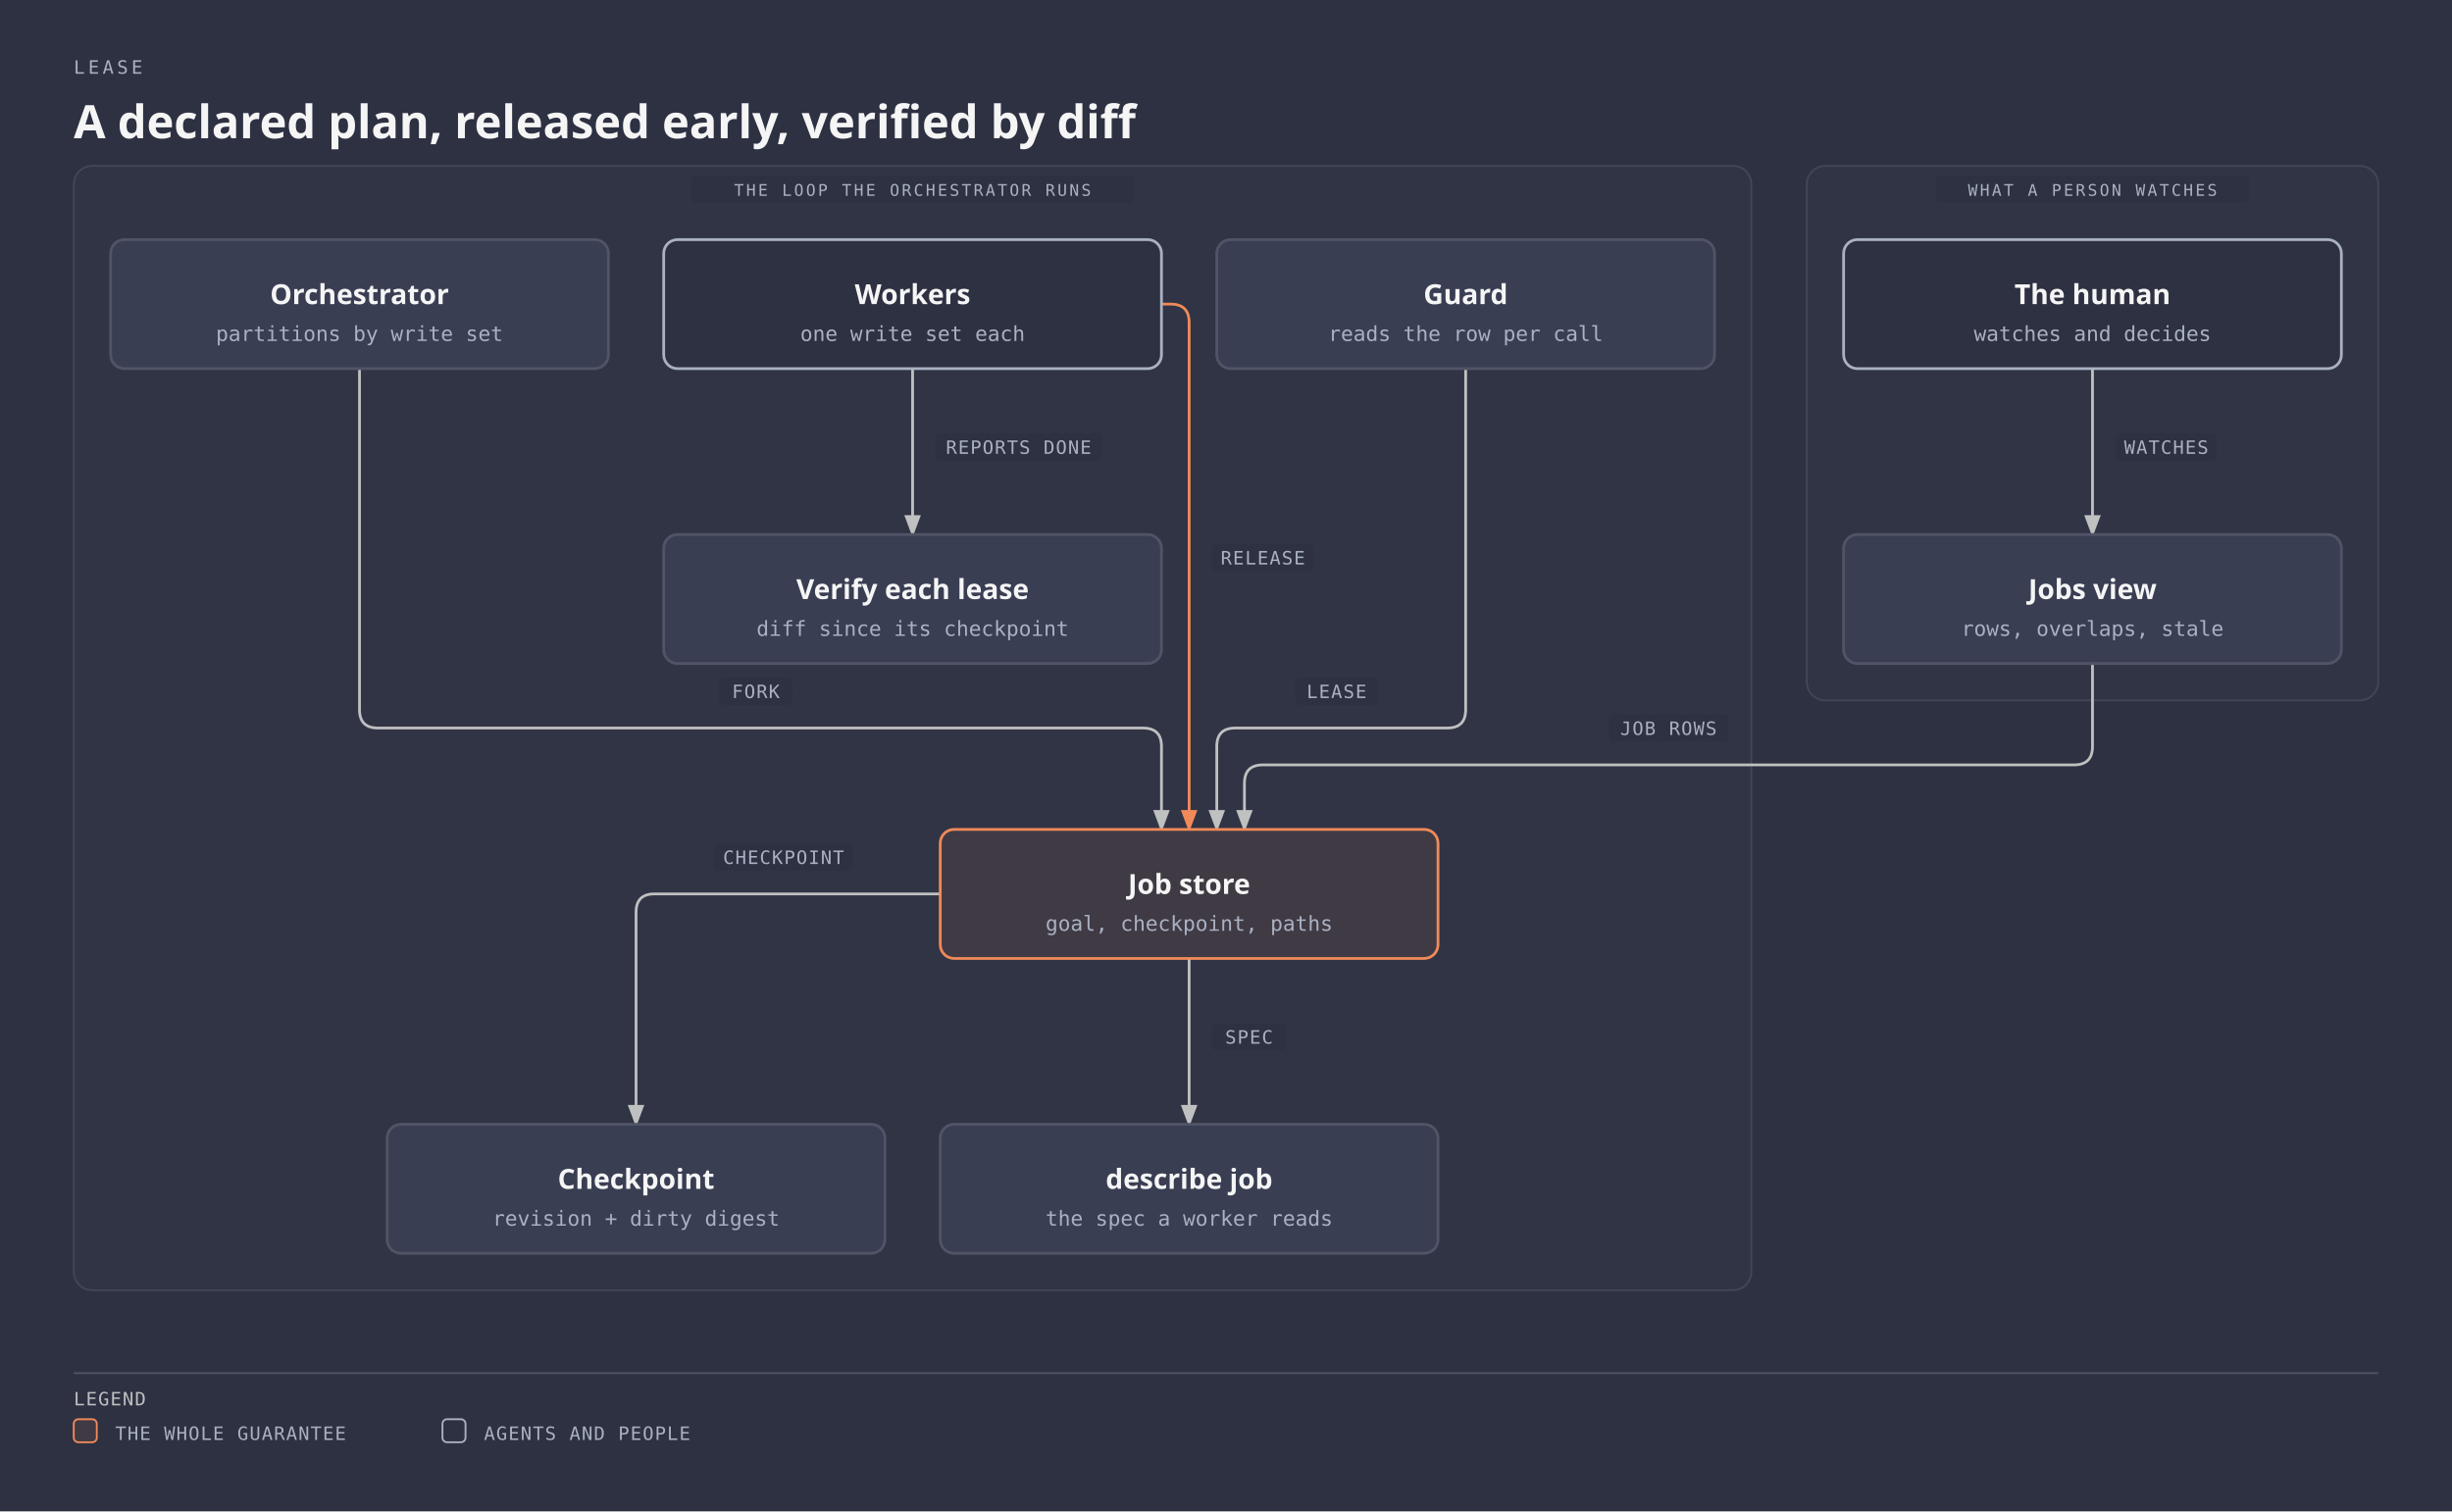
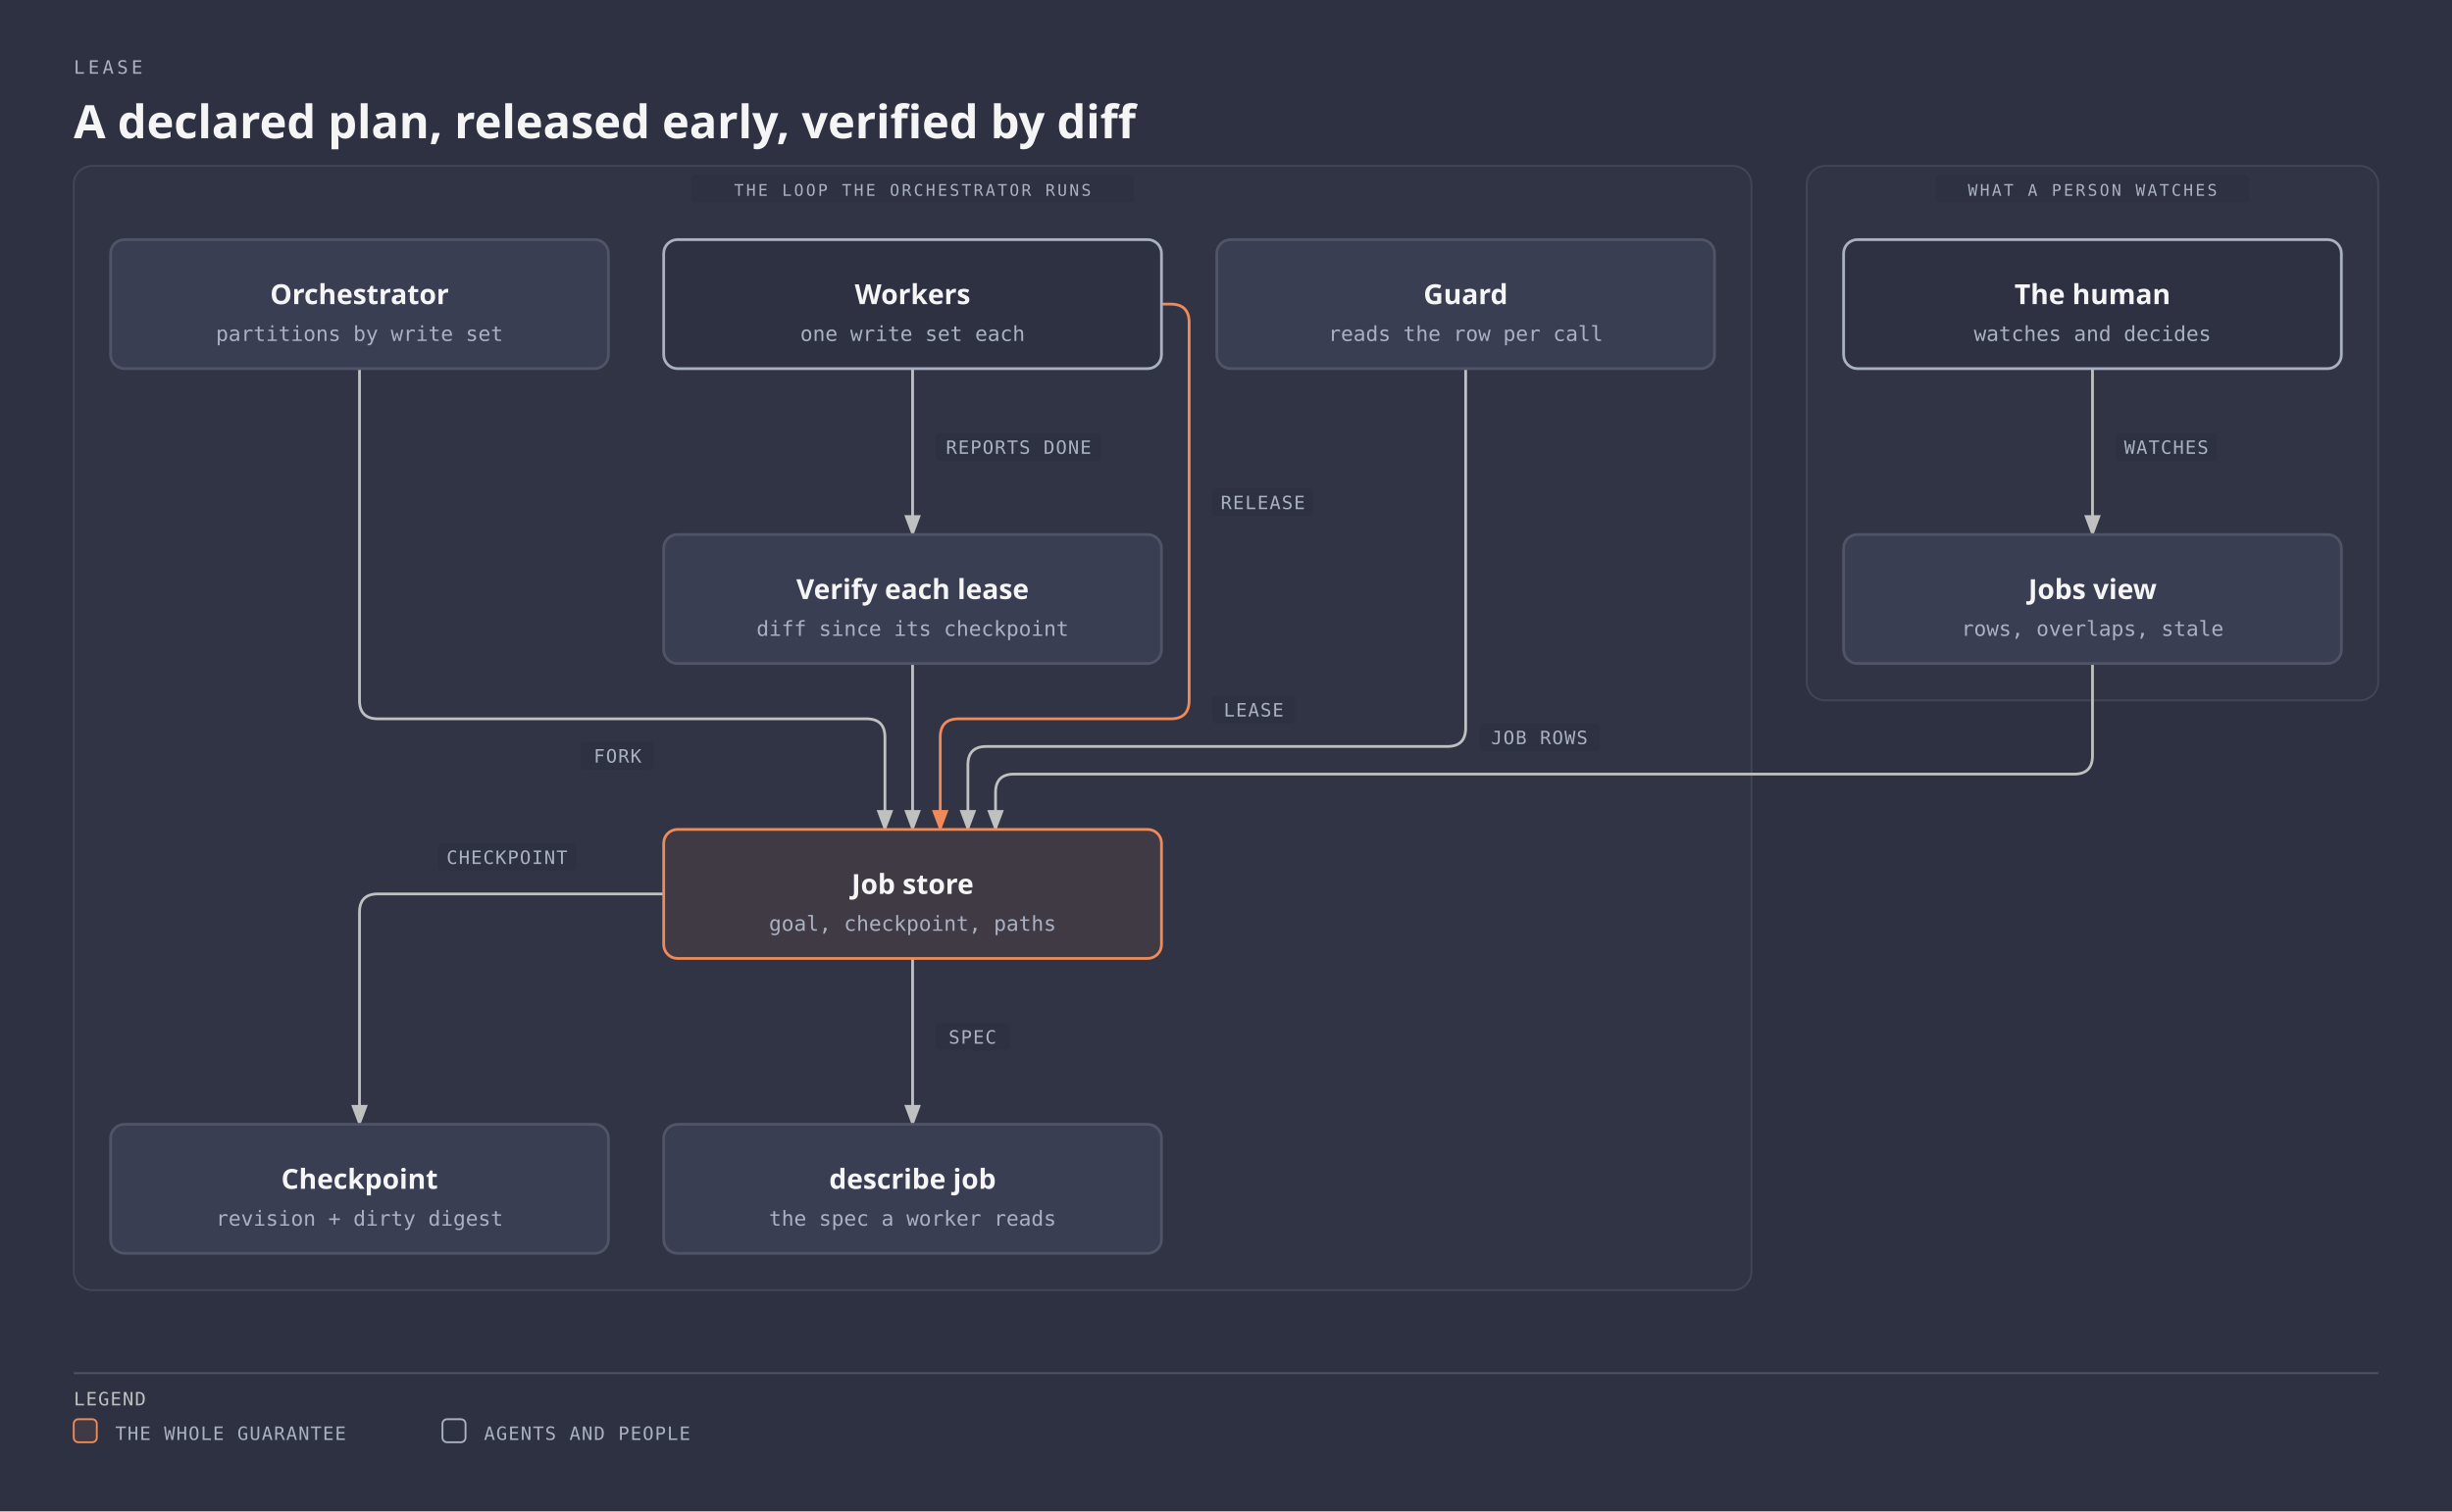
<svg xmlns="http://www.w3.org/2000/svg" viewBox="0 0 1064 656" width="1064" height="656" role="img" aria-labelledby="lease-loop-title lease-loop-desc" class="magus-diagram">
  <defs>
    <marker id="lease-loop-arrow-default" markerWidth="8" markerHeight="6" refX="7" refY="3" orient="auto">
      <polygon points="0 0, 8 3, 0 6" fill="#bfc0c0" />
    </marker>
    <marker id="lease-loop-arrow-accent" markerWidth="8" markerHeight="6" refX="7" refY="3" orient="auto">
      <polygon points="0 0, 8 3, 0 6" fill="#f08a59" />
    </marker>
    <marker id="lease-loop-arrow-link" markerWidth="8" markerHeight="6" refX="7" refY="3" orient="auto">
      <polygon points="0 0, 8 3, 0 6" fill="#6a95d8" />
    </marker>
  </defs>
  <rect width="100%" height="100%" fill="#2d3142" />
  <text x="32" y="32" fill="#a9b1c2" font-family="monospace" font-size="8" style="font-variant-ligatures:none" letter-spacing="0.18em">LEASE</text>
  <text x="32" y="60" fill="#f5f5f5" font-family="sans-serif" font-size="20" font-weight="600">A declared plan, released early, verified by diff</text>
  <g transform="translate(0,40)">
    <rect x="32" y="32" width="728" height="488" rx="8" fill="#f5f5f5" stroke="#f5f5f5" fill-opacity="0.02" stroke-opacity="0.1" stroke-width="0.8" />
    <rect x="300" y="36" width="192" height="12" rx="2" fill="#2d3142" />
    <text x="396" y="45" fill="#a9b1c2" font-family="monospace" font-size="7" style="font-variant-ligatures:none" text-anchor="middle" letter-spacing="0.14em">THE LOOP THE ORCHESTRATOR RUNS</text>
    <rect x="784" y="32" width="248" height="232" rx="8" fill="#f5f5f5" stroke="#f5f5f5" fill-opacity="0.02" stroke-opacity="0.1" stroke-width="0.8" />
    <rect x="840" y="36" width="136" height="12" rx="2" fill="#2d3142" />
    <text x="908" y="45" fill="#a9b1c2" font-family="monospace" font-size="7" style="font-variant-ligatures:none" text-anchor="middle" letter-spacing="0.14em">WHAT A PERSON WATCHES</text>
-     <path data-edge="external:Orchestrator-&gt;internal/job" id="lease-loop-edge-external_3aOrchestrator-internal_2fjob" d="M 156 120 L 156 268 Q 156 276 164 276 L 496 276 Q 504 276 504 284 L 504 320" fill="none" stroke="#bfc0c0" stroke-width="1.2" marker-end="url(#lease-loop-arrow-default)" />
-     <path data-edge="internal/job-&gt;vcs" id="lease-loop-edge-internal_2fjob-vcs" d="M 408 348 L 284 348 Q 276 348 276 356 L 276 448" fill="none" stroke="#bfc0c0" stroke-width="1.2" marker-end="url(#lease-loop-arrow-default)" />
-     <path data-edge="internal/job-&gt;internal/describe" id="lease-loop-edge-internal_2fjob-internal_2fdescribe" d="M 516 376 L 516 448" fill="none" stroke="#bfc0c0" stroke-width="1.2" marker-end="url(#lease-loop-arrow-default)" />
-     <path data-edge="external:Workers-&gt;internal/job" id="lease-loop-edge-external_3aWorkers-internal_2fjob" d="M 504 92 L 508 92 Q 516 92 516 100 L 516 320" fill="none" stroke="#f08a59" stroke-width="1.2" marker-end="url(#lease-loop-arrow-accent)" />
+     <path data-edge="external:Orchestrator-&gt;internal/job" id="lease-loop-edge-external_3aOrchestrator-internal_2fjob" d="M 156 120 L 156 264 Q 156 272 164 272 L 376 272 Q 384 272 384 280 L 384 320" fill="none" stroke="#bfc0c0" stroke-width="1.2" marker-end="url(#lease-loop-arrow-default)" />
+     <path data-edge="internal/job-&gt;vcs" id="lease-loop-edge-internal_2fjob-vcs" d="M 288 348 L 164 348 Q 156 348 156 356 L 156 448" fill="none" stroke="#bfc0c0" stroke-width="1.2" marker-end="url(#lease-loop-arrow-default)" />
+     <path data-edge="internal/job-&gt;internal/describe" id="lease-loop-edge-internal_2fjob-internal_2fdescribe" d="M 396 376 L 396 448" fill="none" stroke="#bfc0c0" stroke-width="1.2" marker-end="url(#lease-loop-arrow-default)" />
+     <path data-edge="external:Workers-&gt;internal/job" id="lease-loop-edge-external_3aWorkers-internal_2fjob" d="M 504 92 L 508 92 Q 516 92 516 100 L 516 264 Q 516 272 508 272 L 416 272 Q 408 272 408 280 L 408 320" fill="none" stroke="#f08a59" stroke-width="1.2" marker-end="url(#lease-loop-arrow-accent)" />
    <path data-edge="external:Workers-&gt;internal/changeset" id="lease-loop-edge-external_3aWorkers-internal_2fchangeset" d="M 396 120 L 396 192" fill="none" stroke="#bfc0c0" stroke-width="1.2" marker-end="url(#lease-loop-arrow-default)" />
-     <path data-edge="internal/guard-&gt;internal/job" id="lease-loop-edge-internal_2fguard-internal_2fjob" d="M 636 120 L 636 268 Q 636 276 628 276 L 536 276 Q 528 276 528 284 L 528 320" fill="none" stroke="#bfc0c0" stroke-width="1.2" marker-end="url(#lease-loop-arrow-default)" />
-     <path data-edge="internal/handler/job-&gt;internal/job" id="lease-loop-edge-internal_2fhandler_2fjob-internal_2fjob" d="M 908 248 L 908 284 Q 908 292 900 292 L 548 292 Q 540 292 540 300 L 540 320" fill="none" stroke="#bfc0c0" stroke-width="1.2" marker-end="url(#lease-loop-arrow-default)" />
+     <path data-edge="internal/guard-&gt;internal/job" id="lease-loop-edge-internal_2fguard-internal_2fjob" d="M 636 120 L 636 276 Q 636 284 628 284 L 428 284 Q 420 284 420 292 L 420 320" fill="none" stroke="#bfc0c0" stroke-width="1.2" marker-end="url(#lease-loop-arrow-default)" />
+     <path data-edge="internal/changeset-&gt;internal/job" id="lease-loop-edge-internal_2fchangeset-internal_2fjob" d="M 396 248 L 396 320" fill="none" stroke="#bfc0c0" stroke-width="1.2" marker-end="url(#lease-loop-arrow-default)" />
+     <path data-edge="internal/handler/job-&gt;internal/job" id="lease-loop-edge-internal_2fhandler_2fjob-internal_2fjob" d="M 908 248 L 908 288 Q 908 296 900 296 L 440 296 Q 432 296 432 304 L 432 320" fill="none" stroke="#bfc0c0" stroke-width="1.2" marker-end="url(#lease-loop-arrow-default)" />
    <path data-edge="external:The human-&gt;internal/handler/job" id="lease-loop-edge-external_3aThe_20human-internal_2fhandler_2fjob" d="M 908 120 L 908 192" fill="none" stroke="#bfc0c0" stroke-width="1.2" marker-end="url(#lease-loop-arrow-default)" />
-     <rect x="312" y="254" width="32" height="12" rx="2" fill="#2d3142" />
-     <text x="328" y="263" fill="#a9b1c2" font-family="monospace" font-size="8" style="font-variant-ligatures:none" text-anchor="middle" letter-spacing="0.06em">FORK</text>
-     <rect x="310" y="326" width="60" height="12" rx="2" fill="#2d3142" />
-     <text x="340" y="335" fill="#a9b1c2" font-family="monospace" font-size="8" style="font-variant-ligatures:none" text-anchor="middle" letter-spacing="0.06em">CHECKPOINT</text>
-     <rect x="526" y="404" width="32" height="12" rx="2" fill="#2d3142" />
-     <text x="542" y="413" fill="#a9b1c2" font-family="monospace" font-size="8" style="font-variant-ligatures:none" text-anchor="middle" letter-spacing="0.06em">SPEC</text>
-     <rect x="526" y="196" width="44" height="12" rx="2" fill="#2d3142" />
-     <text x="548" y="205" fill="#a9b1c2" font-family="monospace" font-size="8" style="font-variant-ligatures:none" text-anchor="middle" letter-spacing="0.06em">RELEASE</text>
+     <rect x="252" y="282" width="32" height="12" rx="2" fill="#2d3142" />
+     <text x="268" y="291" fill="#a9b1c2" font-family="monospace" font-size="8" style="font-variant-ligatures:none" text-anchor="middle" letter-spacing="0.06em">FORK</text>
+     <rect x="190" y="326" width="60" height="12" rx="2" fill="#2d3142" />
+     <text x="220" y="335" fill="#a9b1c2" font-family="monospace" font-size="8" style="font-variant-ligatures:none" text-anchor="middle" letter-spacing="0.06em">CHECKPOINT</text>
+     <rect x="406" y="404" width="32" height="12" rx="2" fill="#2d3142" />
+     <text x="422" y="413" fill="#a9b1c2" font-family="monospace" font-size="8" style="font-variant-ligatures:none" text-anchor="middle" letter-spacing="0.06em">SPEC</text>
+     <rect x="526" y="172" width="44" height="12" rx="2" fill="#2d3142" />
+     <text x="548" y="181" fill="#a9b1c2" font-family="monospace" font-size="8" style="font-variant-ligatures:none" text-anchor="middle" letter-spacing="0.06em">RELEASE</text>
    <rect x="406" y="148" width="72" height="12" rx="2" fill="#2d3142" />
    <text x="442" y="157" fill="#a9b1c2" font-family="monospace" font-size="8" style="font-variant-ligatures:none" text-anchor="middle" letter-spacing="0.06em">REPORTS DONE</text>
-     <rect x="562" y="254" width="36" height="12" rx="2" fill="#2d3142" />
-     <text x="580" y="263" fill="#a9b1c2" font-family="monospace" font-size="8" style="font-variant-ligatures:none" text-anchor="middle" letter-spacing="0.06em">LEASE</text>
-     <rect x="698" y="270" width="52" height="12" rx="2" fill="#2d3142" />
-     <text x="724" y="279" fill="#a9b1c2" font-family="monospace" font-size="8" style="font-variant-ligatures:none" text-anchor="middle" letter-spacing="0.06em">JOB ROWS</text>
+     <rect x="526" y="262" width="36" height="12" rx="2" fill="#2d3142" />
+     <text x="544" y="271" fill="#a9b1c2" font-family="monospace" font-size="8" style="font-variant-ligatures:none" text-anchor="middle" letter-spacing="0.06em">LEASE</text>
+     <rect x="642" y="274" width="52" height="12" rx="2" fill="#2d3142" />
+     <text x="668" y="283" fill="#a9b1c2" font-family="monospace" font-size="8" style="font-variant-ligatures:none" text-anchor="middle" letter-spacing="0.06em">JOB ROWS</text>
    <rect x="918" y="148" width="44" height="12" rx="2" fill="#2d3142" />
    <text x="940" y="157" fill="#a9b1c2" font-family="monospace" font-size="8" style="font-variant-ligatures:none" text-anchor="middle" letter-spacing="0.06em">WATCHES</text>
    <g data-node="external:Orchestrator">
      <rect x="48" y="64" width="216" height="56" rx="6" fill="#2d3142" />
      <rect x="48" y="64" width="216" height="56" rx="6" fill="#393e53" stroke="#505466" stroke-width="1.2" />
      <text x="156" y="92" fill="#f5f5f5" font-family="sans-serif" font-size="12" font-weight="600" text-anchor="middle">Orchestrator</text>
      <text x="156" y="108" fill="#a9b1c2" font-family="monospace" font-size="9" style="font-variant-ligatures:none" text-anchor="middle">partitions by write set</text>
    </g>
    <g data-node="vcs" data-anchor="vcs">
-       <rect x="168" y="448" width="216" height="56" rx="6" fill="#2d3142" />
-       <rect x="168" y="448" width="216" height="56" rx="6" fill="#393e53" stroke="#505466" stroke-width="1.2" />
-       <text x="276" y="476" fill="#f5f5f5" font-family="sans-serif" font-size="12" font-weight="600" text-anchor="middle">Checkpoint</text>
-       <text x="276" y="492" fill="#a9b1c2" font-family="monospace" font-size="9" style="font-variant-ligatures:none" text-anchor="middle">revision + dirty digest</text>
+       <rect x="48" y="448" width="216" height="56" rx="6" fill="#2d3142" />
+       <rect x="48" y="448" width="216" height="56" rx="6" fill="#393e53" stroke="#505466" stroke-width="1.2" />
+       <text x="156" y="476" fill="#f5f5f5" font-family="sans-serif" font-size="12" font-weight="600" text-anchor="middle">Checkpoint</text>
+       <text x="156" y="492" fill="#a9b1c2" font-family="monospace" font-size="9" style="font-variant-ligatures:none" text-anchor="middle">revision + dirty digest</text>
    </g>
    <g data-node="internal/job" data-anchor="internal/job">
-       <rect x="408" y="320" width="216" height="56" rx="6" fill="#2d3142" />
-       <rect x="408" y="320" width="216" height="56" rx="6" fill="#403a44" stroke="#f08a59" stroke-width="1.2" />
-       <text x="516" y="348" fill="#f5f5f5" font-family="sans-serif" font-size="12" font-weight="600" text-anchor="middle">Job store</text>
-       <text x="516" y="364" fill="#a9b1c2" font-family="monospace" font-size="9" style="font-variant-ligatures:none" text-anchor="middle">goal, checkpoint, paths</text>
+       <rect x="288" y="320" width="216" height="56" rx="6" fill="#2d3142" />
+       <rect x="288" y="320" width="216" height="56" rx="6" fill="#403a44" stroke="#f08a59" stroke-width="1.2" />
+       <text x="396" y="348" fill="#f5f5f5" font-family="sans-serif" font-size="12" font-weight="600" text-anchor="middle">Job store</text>
+       <text x="396" y="364" fill="#a9b1c2" font-family="monospace" font-size="9" style="font-variant-ligatures:none" text-anchor="middle">goal, checkpoint, paths</text>
    </g>
    <g data-node="internal/describe" data-anchor="internal/describe">
-       <rect x="408" y="448" width="216" height="56" rx="6" fill="#2d3142" />
-       <rect x="408" y="448" width="216" height="56" rx="6" fill="#393e53" stroke="#505466" stroke-width="1.2" />
-       <text x="516" y="476" fill="#f5f5f5" font-family="sans-serif" font-size="12" font-weight="600" text-anchor="middle">describe job</text>
-       <text x="516" y="492" fill="#a9b1c2" font-family="monospace" font-size="9" style="font-variant-ligatures:none" text-anchor="middle">the spec a worker reads</text>
+       <rect x="288" y="448" width="216" height="56" rx="6" fill="#2d3142" />
+       <rect x="288" y="448" width="216" height="56" rx="6" fill="#393e53" stroke="#505466" stroke-width="1.2" />
+       <text x="396" y="476" fill="#f5f5f5" font-family="sans-serif" font-size="12" font-weight="600" text-anchor="middle">describe job</text>
+       <text x="396" y="492" fill="#a9b1c2" font-family="monospace" font-size="9" style="font-variant-ligatures:none" text-anchor="middle">the spec a worker reads</text>
    </g>
    <g data-node="external:Workers">
      <rect x="288" y="64" width="216" height="56" rx="6" fill="#2d3142" />
      <rect x="288" y="64" width="216" height="56" rx="6" fill="#2d3142" stroke="#a9b1c2" stroke-width="1.2" />
      <text x="396" y="92" fill="#f5f5f5" font-family="sans-serif" font-size="12" font-weight="600" text-anchor="middle">Workers</text>
      <text x="396" y="108" fill="#a9b1c2" font-family="monospace" font-size="9" style="font-variant-ligatures:none" text-anchor="middle">one write set each</text>
    </g>
    <g data-node="internal/guard" data-anchor="internal/guard">
      <rect x="528" y="64" width="216" height="56" rx="6" fill="#2d3142" />
      <rect x="528" y="64" width="216" height="56" rx="6" fill="#393e53" stroke="#505466" stroke-width="1.2" />
      <text x="636" y="92" fill="#f5f5f5" font-family="sans-serif" font-size="12" font-weight="600" text-anchor="middle">Guard</text>
      <text x="636" y="108" fill="#a9b1c2" font-family="monospace" font-size="9" style="font-variant-ligatures:none" text-anchor="middle">reads the row per call</text>
    </g>
    <g data-node="internal/changeset" data-anchor="internal/changeset">
      <rect x="288" y="192" width="216" height="56" rx="6" fill="#2d3142" />
      <rect x="288" y="192" width="216" height="56" rx="6" fill="#393e53" stroke="#505466" stroke-width="1.2" />
      <text x="396" y="220" fill="#f5f5f5" font-family="sans-serif" font-size="12" font-weight="600" text-anchor="middle">Verify each lease</text>
      <text x="396" y="236" fill="#a9b1c2" font-family="monospace" font-size="9" style="font-variant-ligatures:none" text-anchor="middle">diff since its checkpoint</text>
    </g>
    <g data-node="internal/handler/job" data-anchor="internal/handler/job">
      <rect x="800" y="192" width="216" height="56" rx="6" fill="#2d3142" />
      <rect x="800" y="192" width="216" height="56" rx="6" fill="#393e53" stroke="#505466" stroke-width="1.2" />
      <text x="908" y="220" fill="#f5f5f5" font-family="sans-serif" font-size="12" font-weight="600" text-anchor="middle">Jobs view</text>
      <text x="908" y="236" fill="#a9b1c2" font-family="monospace" font-size="9" style="font-variant-ligatures:none" text-anchor="middle">rows, overlaps, stale</text>
    </g>
    <g data-node="external:The human">
      <rect x="800" y="64" width="216" height="56" rx="6" fill="#2d3142" />
      <rect x="800" y="64" width="216" height="56" rx="6" fill="#2d3142" stroke="#a9b1c2" stroke-width="1.2" />
      <text x="908" y="92" fill="#f5f5f5" font-family="sans-serif" font-size="12" font-weight="600" text-anchor="middle">The human</text>
      <text x="908" y="108" fill="#a9b1c2" font-family="monospace" font-size="9" style="font-variant-ligatures:none" text-anchor="middle">watches and decides</text>
    </g>
    <line x1="32" y1="556" x2="1032" y2="556" stroke="#505466" stroke-width="0.8" />
    <text x="32" y="570" fill="#bfc0c0" font-family="monospace" font-size="8" style="font-variant-ligatures:none" letter-spacing="0.06em">LEGEND</text>
    <rect x="32" y="576" width="10" height="10" rx="2" fill="#403a44" stroke="#f08a59" stroke-width="0.8" />
    <text x="50" y="585" fill="#a9b1c2" font-family="monospace" font-size="8" style="font-variant-ligatures:none" letter-spacing="0.06em">THE WHOLE GUARANTEE</text>
    <rect x="192" y="576" width="10" height="10" rx="2" fill="#2d3142" stroke="#a9b1c2" stroke-width="0.8" />
    <text x="210" y="585" fill="#a9b1c2" font-family="monospace" font-size="8" style="font-variant-ligatures:none" letter-spacing="0.06em">AGENTS AND PEOPLE</text>
  </g>
</svg>
